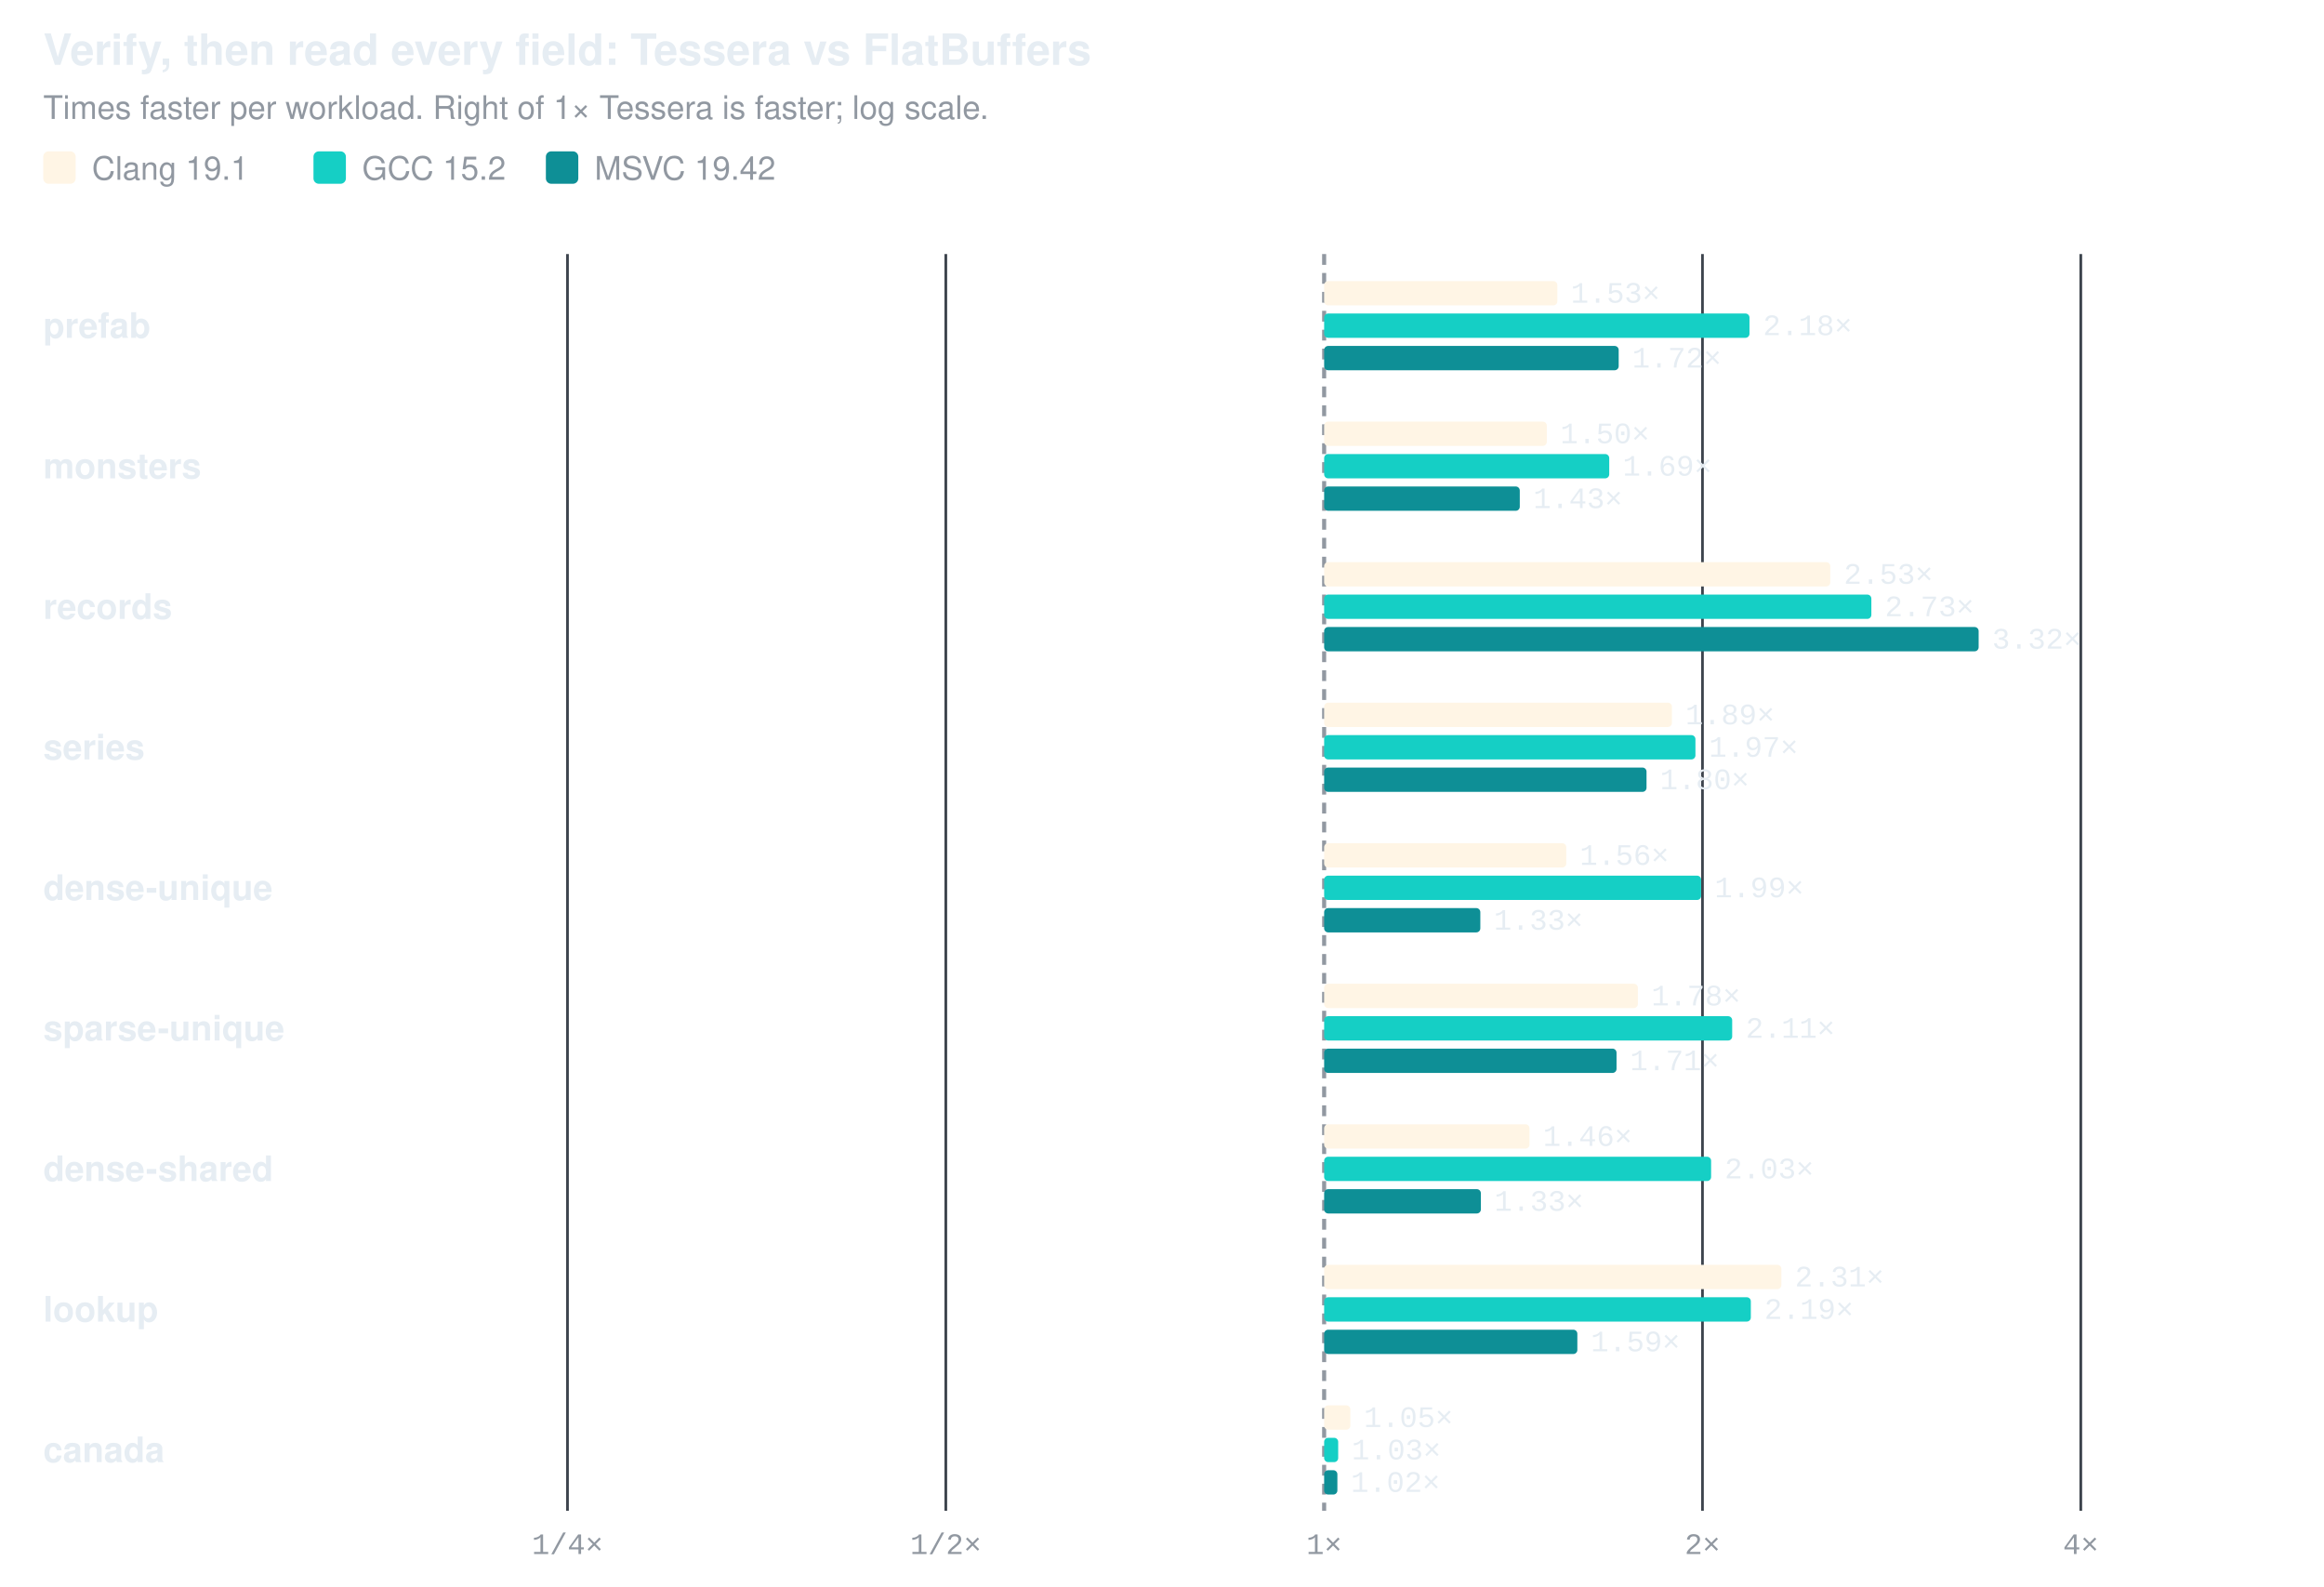
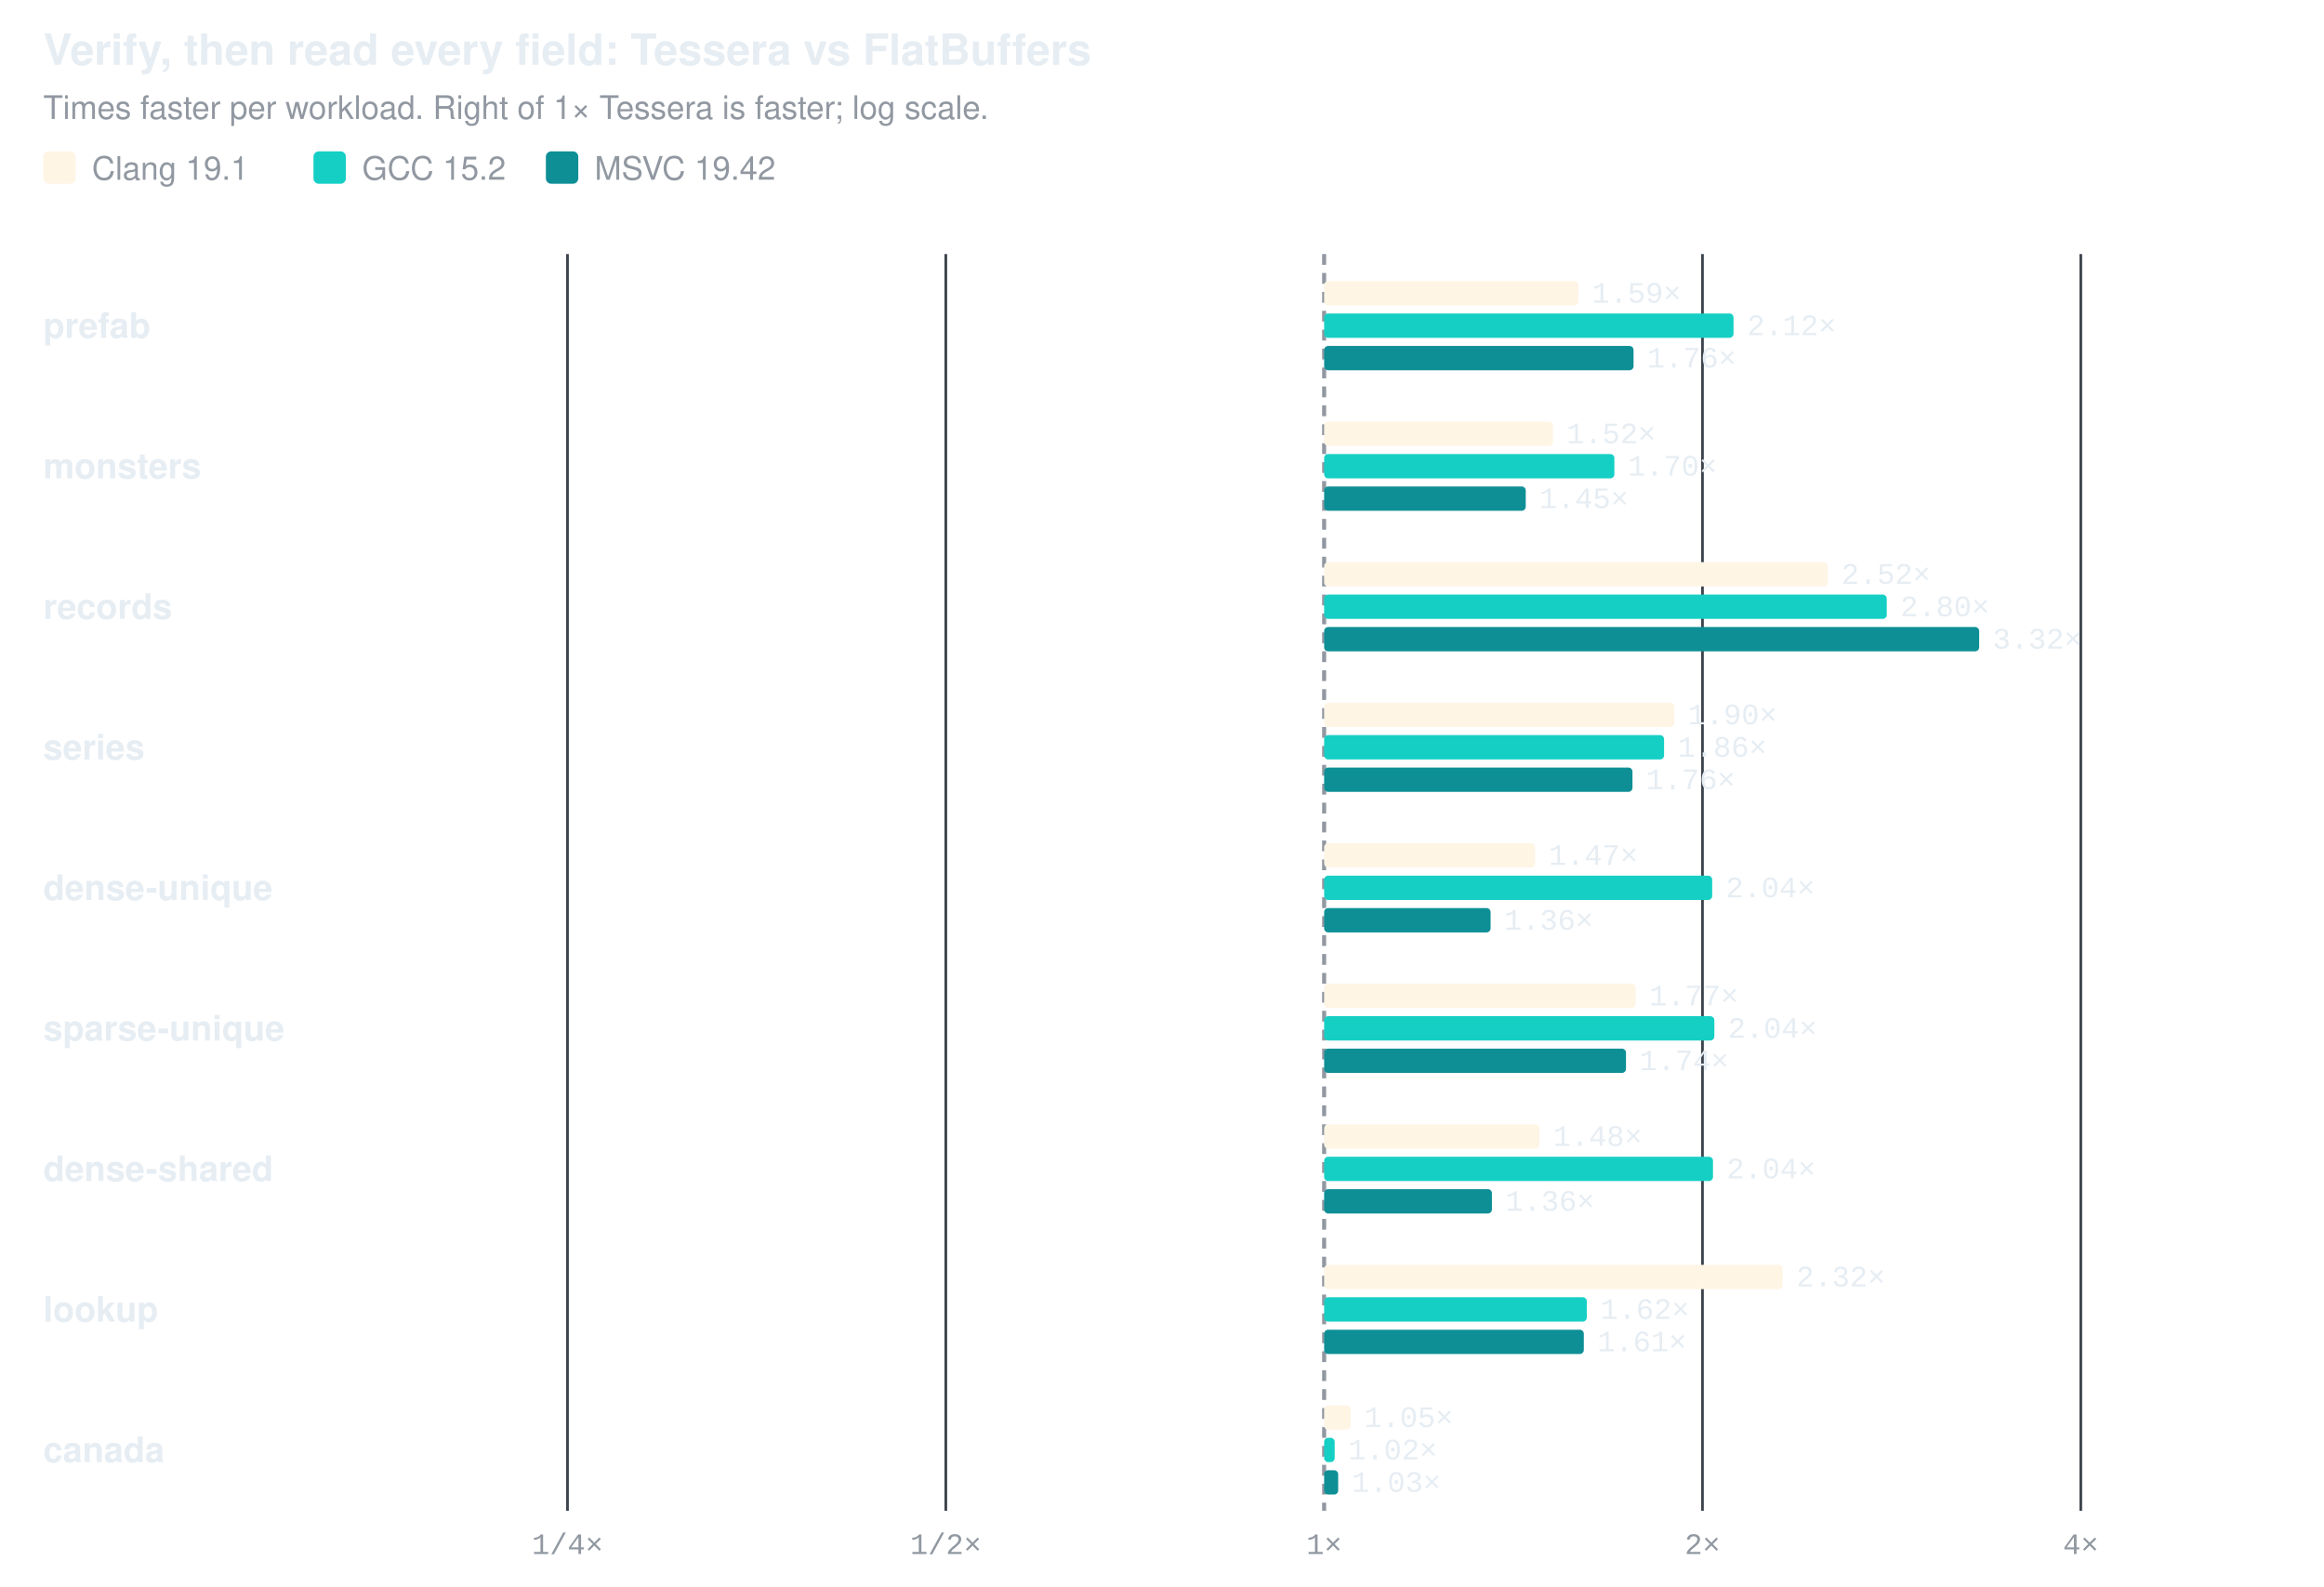
<svg xmlns="http://www.w3.org/2000/svg" width="860" height="587" viewBox="0 0 860 587" font-family="-apple-system, BlinkMacSystemFont, 'Segoe UI', Helvetica, Arial, sans-serif">
  <text x="16" y="24" fill="#e6edf3" font-size="16" text-anchor="start" font-weight="600">Verify, then read every field: Tessera vs FlatBuffers</text>
  <text x="16" y="44" fill="#9198a1" font-size="12" text-anchor="start">Times faster per workload. Right of 1× Tessera is faster; log scale.</text>
  <rect x="16" y="56" width="12" height="12" rx="2" fill="#fff5e5" />
  <text x="34" y="66.5" fill="#9198a1" font-size="12" text-anchor="start">Clang 19.1</text>
  <rect x="116" y="56" width="12" height="12" rx="2" fill="#15cfc5" />
  <text x="134" y="66.5" fill="#9198a1" font-size="12" text-anchor="start">GCC 15.2</text>
  <rect x="202" y="56" width="12" height="12" rx="2" fill="#0e8f96" />
  <text x="220" y="66.5" fill="#9198a1" font-size="12" text-anchor="start">MSVC 19.42</text>
  <line x1="210" y1="94" x2="210" y2="559" stroke="#3d444d" stroke-width="1" />
  <text x="210" y="575" fill="#9198a1" font-size="11" text-anchor="middle" font-family="ui-monospace, SFMono-Regular, Consolas, 'Liberation Mono', monospace">1/4×</text>
  <line x1="350" y1="94" x2="350" y2="559" stroke="#3d444d" stroke-width="1" />
  <text x="350" y="575" fill="#9198a1" font-size="11" text-anchor="middle" font-family="ui-monospace, SFMono-Regular, Consolas, 'Liberation Mono', monospace">1/2×</text>
  <line x1="490" y1="94" x2="490" y2="559" stroke="#9198a1" stroke-width="1.5" stroke-dasharray="4 3" />
  <text x="490" y="575" fill="#9198a1" font-size="11" text-anchor="middle" font-family="ui-monospace, SFMono-Regular, Consolas, 'Liberation Mono', monospace">1×</text>
  <line x1="630" y1="94" x2="630" y2="559" stroke="#3d444d" stroke-width="1" />
  <text x="630" y="575" fill="#9198a1" font-size="11" text-anchor="middle" font-family="ui-monospace, SFMono-Regular, Consolas, 'Liberation Mono', monospace">2×</text>
  <line x1="770" y1="94" x2="770" y2="559" stroke="#3d444d" stroke-width="1" />
  <text x="770" y="575" fill="#9198a1" font-size="11" text-anchor="middle" font-family="ui-monospace, SFMono-Regular, Consolas, 'Liberation Mono', monospace">4×</text>
  <text x="16" y="125" fill="#e6edf3" font-size="13" text-anchor="start" font-weight="600">prefab</text>
-   <rect x="490" y="104" width="86.3" height="9" rx="1.5" fill="#fff5e5" />
-   <text x="581.3" y="112" fill="#e6edf3" font-size="11" text-anchor="start" font-family="ui-monospace, SFMono-Regular, Consolas, 'Liberation Mono', monospace">1.53×</text>
-   <rect x="490" y="116" width="157.4" height="9" rx="1.5" fill="#15cfc5" />
-   <text x="652.4" y="124" fill="#e6edf3" font-size="11" text-anchor="start" font-family="ui-monospace, SFMono-Regular, Consolas, 'Liberation Mono', monospace">2.18×</text>
-   <rect x="490" y="128" width="109" height="9" rx="1.5" fill="#0e8f96" />
-   <text x="604" y="136" fill="#e6edf3" font-size="11" text-anchor="start" font-family="ui-monospace, SFMono-Regular, Consolas, 'Liberation Mono', monospace">1.72×</text>
+   <rect x="490" y="104" width="94.1" height="9" rx="1.5" fill="#fff5e5" />
+   <text x="589.1" y="112" fill="#e6edf3" font-size="11" text-anchor="start" font-family="ui-monospace, SFMono-Regular, Consolas, 'Liberation Mono', monospace">1.59×</text>
+   <rect x="490" y="116" width="151.5" height="9" rx="1.5" fill="#15cfc5" />
+   <text x="646.5" y="124" fill="#e6edf3" font-size="11" text-anchor="start" font-family="ui-monospace, SFMono-Regular, Consolas, 'Liberation Mono', monospace">2.12×</text>
+   <rect x="490" y="128" width="114.5" height="9" rx="1.5" fill="#0e8f96" />
+   <text x="609.5" y="136" fill="#e6edf3" font-size="11" text-anchor="start" font-family="ui-monospace, SFMono-Regular, Consolas, 'Liberation Mono', monospace">1.76×</text>
  <text x="16" y="177" fill="#e6edf3" font-size="13" text-anchor="start" font-weight="600">monsters</text>
-   <rect x="490" y="156" width="82.4" height="9" rx="1.5" fill="#fff5e5" />
-   <text x="577.4" y="164" fill="#e6edf3" font-size="11" text-anchor="start" font-family="ui-monospace, SFMono-Regular, Consolas, 'Liberation Mono', monospace">1.50×</text>
-   <rect x="490" y="168" width="105.5" height="9" rx="1.5" fill="#15cfc5" />
-   <text x="600.5" y="176" fill="#e6edf3" font-size="11" text-anchor="start" font-family="ui-monospace, SFMono-Regular, Consolas, 'Liberation Mono', monospace">1.69×</text>
-   <rect x="490" y="180" width="72.4" height="9" rx="1.5" fill="#0e8f96" />
-   <text x="567.4" y="188" fill="#e6edf3" font-size="11" text-anchor="start" font-family="ui-monospace, SFMono-Regular, Consolas, 'Liberation Mono', monospace">1.43×</text>
+   <rect x="490" y="156" width="84.7" height="9" rx="1.5" fill="#fff5e5" />
+   <text x="579.7" y="164" fill="#e6edf3" font-size="11" text-anchor="start" font-family="ui-monospace, SFMono-Regular, Consolas, 'Liberation Mono', monospace">1.52×</text>
+   <rect x="490" y="168" width="107.4" height="9" rx="1.5" fill="#15cfc5" />
+   <text x="602.4" y="176" fill="#e6edf3" font-size="11" text-anchor="start" font-family="ui-monospace, SFMono-Regular, Consolas, 'Liberation Mono', monospace">1.70×</text>
+   <rect x="490" y="180" width="74.6" height="9" rx="1.5" fill="#0e8f96" />
+   <text x="569.6" y="188" fill="#e6edf3" font-size="11" text-anchor="start" font-family="ui-monospace, SFMono-Regular, Consolas, 'Liberation Mono', monospace">1.45×</text>
  <text x="16" y="229" fill="#e6edf3" font-size="13" text-anchor="start" font-weight="600">records</text>
-   <rect x="490" y="208" width="187.3" height="9" rx="1.5" fill="#fff5e5" />
-   <text x="682.3" y="216" fill="#e6edf3" font-size="11" text-anchor="start" font-family="ui-monospace, SFMono-Regular, Consolas, 'Liberation Mono', monospace">2.53×</text>
-   <rect x="490" y="220" width="202.5" height="9" rx="1.5" fill="#15cfc5" />
-   <text x="697.5" y="228" fill="#e6edf3" font-size="11" text-anchor="start" font-family="ui-monospace, SFMono-Regular, Consolas, 'Liberation Mono', monospace">2.73×</text>
-   <rect x="490" y="232" width="242.2" height="9" rx="1.5" fill="#0e8f96" />
-   <text x="737.2" y="240" fill="#e6edf3" font-size="11" text-anchor="start" font-family="ui-monospace, SFMono-Regular, Consolas, 'Liberation Mono', monospace">3.32×</text>
+   <rect x="490" y="208" width="186.4" height="9" rx="1.5" fill="#fff5e5" />
+   <text x="681.4" y="216" fill="#e6edf3" font-size="11" text-anchor="start" font-family="ui-monospace, SFMono-Regular, Consolas, 'Liberation Mono', monospace">2.52×</text>
+   <rect x="490" y="220" width="208.2" height="9" rx="1.5" fill="#15cfc5" />
+   <text x="703.2" y="228" fill="#e6edf3" font-size="11" text-anchor="start" font-family="ui-monospace, SFMono-Regular, Consolas, 'Liberation Mono', monospace">2.80×</text>
+   <rect x="490" y="232" width="242.4" height="9" rx="1.5" fill="#0e8f96" />
+   <text x="737.4" y="240" fill="#e6edf3" font-size="11" text-anchor="start" font-family="ui-monospace, SFMono-Regular, Consolas, 'Liberation Mono', monospace">3.32×</text>
  <text x="16" y="281" fill="#e6edf3" font-size="13" text-anchor="start" font-weight="600">series</text>
-   <rect x="490" y="260" width="128.7" height="9" rx="1.5" fill="#fff5e5" />
-   <text x="623.7" y="268" fill="#e6edf3" font-size="11" text-anchor="start" font-family="ui-monospace, SFMono-Regular, Consolas, 'Liberation Mono', monospace">1.89×</text>
-   <rect x="490" y="272" width="137.4" height="9" rx="1.5" fill="#15cfc5" />
-   <text x="632.4" y="280" fill="#e6edf3" font-size="11" text-anchor="start" font-family="ui-monospace, SFMono-Regular, Consolas, 'Liberation Mono', monospace">1.97×</text>
-   <rect x="490" y="284" width="119.3" height="9" rx="1.5" fill="#0e8f96" />
-   <text x="614.3" y="292" fill="#e6edf3" font-size="11" text-anchor="start" font-family="ui-monospace, SFMono-Regular, Consolas, 'Liberation Mono', monospace">1.80×</text>
+   <rect x="490" y="260" width="129.6" height="9" rx="1.5" fill="#fff5e5" />
+   <text x="624.6" y="268" fill="#e6edf3" font-size="11" text-anchor="start" font-family="ui-monospace, SFMono-Regular, Consolas, 'Liberation Mono', monospace">1.90×</text>
+   <rect x="490" y="272" width="125.8" height="9" rx="1.5" fill="#15cfc5" />
+   <text x="620.8" y="280" fill="#e6edf3" font-size="11" text-anchor="start" font-family="ui-monospace, SFMono-Regular, Consolas, 'Liberation Mono', monospace">1.86×</text>
+   <rect x="490" y="284" width="114.1" height="9" rx="1.5" fill="#0e8f96" />
+   <text x="609.1" y="292" fill="#e6edf3" font-size="11" text-anchor="start" font-family="ui-monospace, SFMono-Regular, Consolas, 'Liberation Mono', monospace">1.76×</text>
  <text x="16" y="333" fill="#e6edf3" font-size="13" text-anchor="start" font-weight="600">dense-unique</text>
-   <rect x="490" y="312" width="89.6" height="9" rx="1.5" fill="#fff5e5" />
-   <text x="584.6" y="320" fill="#e6edf3" font-size="11" text-anchor="start" font-family="ui-monospace, SFMono-Regular, Consolas, 'Liberation Mono', monospace">1.56×</text>
-   <rect x="490" y="324" width="139.5" height="9" rx="1.5" fill="#15cfc5" />
-   <text x="634.5" y="332" fill="#e6edf3" font-size="11" text-anchor="start" font-family="ui-monospace, SFMono-Regular, Consolas, 'Liberation Mono', monospace">1.99×</text>
-   <rect x="490" y="336" width="57.8" height="9" rx="1.5" fill="#0e8f96" />
-   <text x="552.8" y="344" fill="#e6edf3" font-size="11" text-anchor="start" font-family="ui-monospace, SFMono-Regular, Consolas, 'Liberation Mono', monospace">1.33×</text>
+   <rect x="490" y="312" width="78.1" height="9" rx="1.5" fill="#fff5e5" />
+   <text x="573.1" y="320" fill="#e6edf3" font-size="11" text-anchor="start" font-family="ui-monospace, SFMono-Regular, Consolas, 'Liberation Mono', monospace">1.47×</text>
+   <rect x="490" y="324" width="143.6" height="9" rx="1.5" fill="#15cfc5" />
+   <text x="638.6" y="332" fill="#e6edf3" font-size="11" text-anchor="start" font-family="ui-monospace, SFMono-Regular, Consolas, 'Liberation Mono', monospace">2.04×</text>
+   <rect x="490" y="336" width="61.6" height="9" rx="1.5" fill="#0e8f96" />
+   <text x="556.6" y="344" fill="#e6edf3" font-size="11" text-anchor="start" font-family="ui-monospace, SFMono-Regular, Consolas, 'Liberation Mono', monospace">1.36×</text>
  <text x="16" y="385" fill="#e6edf3" font-size="13" text-anchor="start" font-weight="600">sparse-unique</text>
-   <rect x="490" y="364" width="116.1" height="9" rx="1.5" fill="#fff5e5" />
-   <text x="611.1" y="372" fill="#e6edf3" font-size="11" text-anchor="start" font-family="ui-monospace, SFMono-Regular, Consolas, 'Liberation Mono', monospace">1.78×</text>
-   <rect x="490" y="376" width="151" height="9" rx="1.5" fill="#15cfc5" />
-   <text x="646" y="384" fill="#e6edf3" font-size="11" text-anchor="start" font-family="ui-monospace, SFMono-Regular, Consolas, 'Liberation Mono', monospace">2.11×</text>
-   <rect x="490" y="388" width="108.2" height="9" rx="1.5" fill="#0e8f96" />
-   <text x="603.2" y="396" fill="#e6edf3" font-size="11" text-anchor="start" font-family="ui-monospace, SFMono-Regular, Consolas, 'Liberation Mono', monospace">1.71×</text>
+   <rect x="490" y="364" width="115.3" height="9" rx="1.5" fill="#fff5e5" />
+   <text x="610.3" y="372" fill="#e6edf3" font-size="11" text-anchor="start" font-family="ui-monospace, SFMono-Regular, Consolas, 'Liberation Mono', monospace">1.77×</text>
+   <rect x="490" y="376" width="144.4" height="9" rx="1.5" fill="#15cfc5" />
+   <text x="639.4" y="384" fill="#e6edf3" font-size="11" text-anchor="start" font-family="ui-monospace, SFMono-Regular, Consolas, 'Liberation Mono', monospace">2.04×</text>
+   <rect x="490" y="388" width="111.7" height="9" rx="1.5" fill="#0e8f96" />
+   <text x="606.7" y="396" fill="#e6edf3" font-size="11" text-anchor="start" font-family="ui-monospace, SFMono-Regular, Consolas, 'Liberation Mono', monospace">1.74×</text>
  <text x="16" y="437" fill="#e6edf3" font-size="13" text-anchor="start" font-weight="600">dense-shared</text>
-   <rect x="490" y="416" width="76" height="9" rx="1.5" fill="#fff5e5" />
-   <text x="571" y="424" fill="#e6edf3" font-size="11" text-anchor="start" font-family="ui-monospace, SFMono-Regular, Consolas, 'Liberation Mono', monospace">1.46×</text>
-   <rect x="490" y="428" width="143.2" height="9" rx="1.5" fill="#15cfc5" />
-   <text x="638.2" y="436" fill="#e6edf3" font-size="11" text-anchor="start" font-family="ui-monospace, SFMono-Regular, Consolas, 'Liberation Mono', monospace">2.03×</text>
-   <rect x="490" y="440" width="58" height="9" rx="1.5" fill="#0e8f96" />
-   <text x="553" y="448" fill="#e6edf3" font-size="11" text-anchor="start" font-family="ui-monospace, SFMono-Regular, Consolas, 'Liberation Mono', monospace">1.33×</text>
+   <rect x="490" y="416" width="79.7" height="9" rx="1.5" fill="#fff5e5" />
+   <text x="574.7" y="424" fill="#e6edf3" font-size="11" text-anchor="start" font-family="ui-monospace, SFMono-Regular, Consolas, 'Liberation Mono', monospace">1.48×</text>
+   <rect x="490" y="428" width="143.9" height="9" rx="1.5" fill="#15cfc5" />
+   <text x="638.9" y="436" fill="#e6edf3" font-size="11" text-anchor="start" font-family="ui-monospace, SFMono-Regular, Consolas, 'Liberation Mono', monospace">2.04×</text>
+   <rect x="490" y="440" width="62.1" height="9" rx="1.5" fill="#0e8f96" />
+   <text x="557.1" y="448" fill="#e6edf3" font-size="11" text-anchor="start" font-family="ui-monospace, SFMono-Regular, Consolas, 'Liberation Mono', monospace">1.36×</text>
  <text x="16" y="489" fill="#e6edf3" font-size="13" text-anchor="start" font-weight="600">lookup</text>
-   <rect x="490" y="468" width="169.2" height="9" rx="1.5" fill="#fff5e5" />
-   <text x="664.2" y="476" fill="#e6edf3" font-size="11" text-anchor="start" font-family="ui-monospace, SFMono-Regular, Consolas, 'Liberation Mono', monospace">2.31×</text>
-   <rect x="490" y="480" width="157.9" height="9" rx="1.5" fill="#15cfc5" />
-   <text x="652.9" y="488" fill="#e6edf3" font-size="11" text-anchor="start" font-family="ui-monospace, SFMono-Regular, Consolas, 'Liberation Mono', monospace">2.19×</text>
-   <rect x="490" y="492" width="93.7" height="9" rx="1.5" fill="#0e8f96" />
-   <text x="588.7" y="500" fill="#e6edf3" font-size="11" text-anchor="start" font-family="ui-monospace, SFMono-Regular, Consolas, 'Liberation Mono', monospace">1.59×</text>
+   <rect x="490" y="468" width="169.7" height="9" rx="1.5" fill="#fff5e5" />
+   <text x="664.7" y="476" fill="#e6edf3" font-size="11" text-anchor="start" font-family="ui-monospace, SFMono-Regular, Consolas, 'Liberation Mono', monospace">2.32×</text>
+   <rect x="490" y="480" width="97.2" height="9" rx="1.5" fill="#15cfc5" />
+   <text x="592.2" y="488" fill="#e6edf3" font-size="11" text-anchor="start" font-family="ui-monospace, SFMono-Regular, Consolas, 'Liberation Mono', monospace">1.62×</text>
+   <rect x="490" y="492" width="96.1" height="9" rx="1.5" fill="#0e8f96" />
+   <text x="591.1" y="500" fill="#e6edf3" font-size="11" text-anchor="start" font-family="ui-monospace, SFMono-Regular, Consolas, 'Liberation Mono', monospace">1.61×</text>
  <text x="16" y="541" fill="#e6edf3" font-size="13" text-anchor="start" font-weight="600">canada</text>
-   <rect x="490" y="520" width="9.7" height="9" rx="1.5" fill="#fff5e5" />
-   <text x="504.7" y="528" fill="#e6edf3" font-size="11" text-anchor="start" font-family="ui-monospace, SFMono-Regular, Consolas, 'Liberation Mono', monospace">1.05×</text>
-   <rect x="490" y="532" width="5.2" height="9" rx="1.5" fill="#15cfc5" />
-   <text x="500.2" y="540" fill="#e6edf3" font-size="11" text-anchor="start" font-family="ui-monospace, SFMono-Regular, Consolas, 'Liberation Mono', monospace">1.03×</text>
-   <rect x="490" y="544" width="4.9" height="9" rx="1.5" fill="#0e8f96" />
-   <text x="499.9" y="552" fill="#e6edf3" font-size="11" text-anchor="start" font-family="ui-monospace, SFMono-Regular, Consolas, 'Liberation Mono', monospace">1.02×</text>
+   <rect x="490" y="520" width="9.8" height="9" rx="1.5" fill="#fff5e5" />
+   <text x="504.8" y="528" fill="#e6edf3" font-size="11" text-anchor="start" font-family="ui-monospace, SFMono-Regular, Consolas, 'Liberation Mono', monospace">1.05×</text>
+   <rect x="490" y="532" width="3.9" height="9" rx="1.5" fill="#15cfc5" />
+   <text x="498.9" y="540" fill="#e6edf3" font-size="11" text-anchor="start" font-family="ui-monospace, SFMono-Regular, Consolas, 'Liberation Mono', monospace">1.02×</text>
+   <rect x="490" y="544" width="5.2" height="9" rx="1.5" fill="#0e8f96" />
+   <text x="500.2" y="552" fill="#e6edf3" font-size="11" text-anchor="start" font-family="ui-monospace, SFMono-Regular, Consolas, 'Liberation Mono', monospace">1.03×</text>
</svg>
